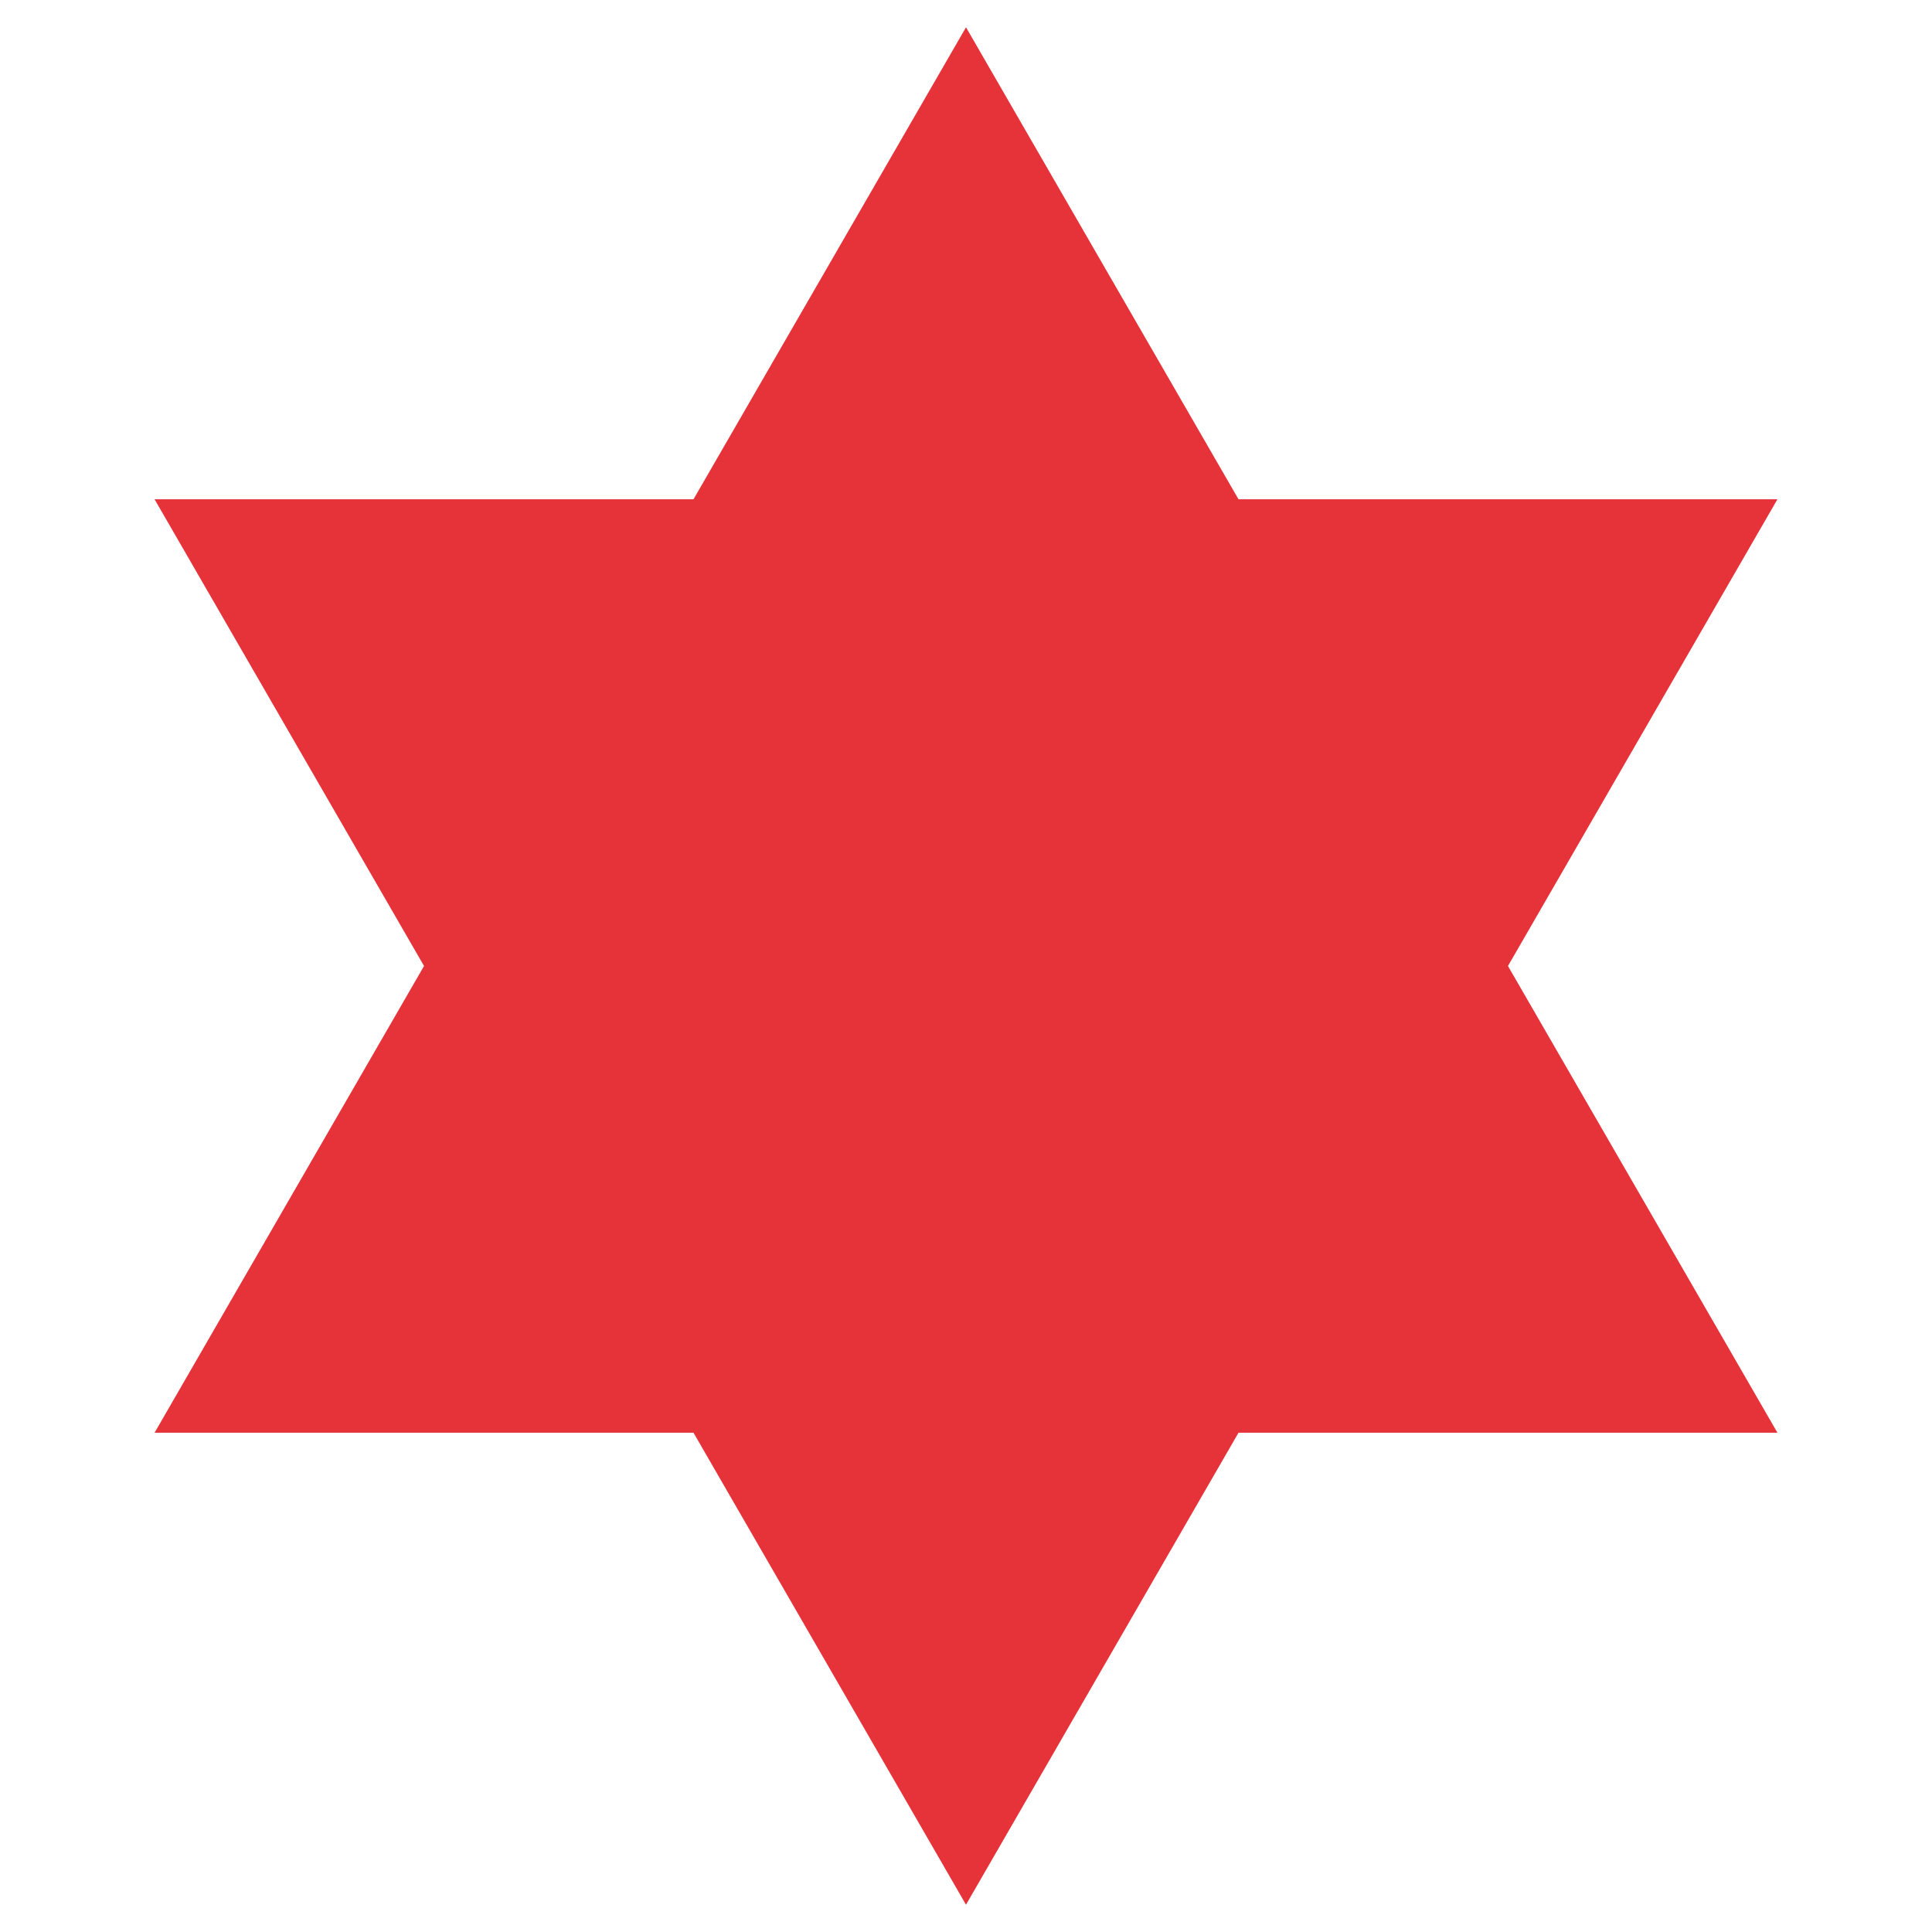
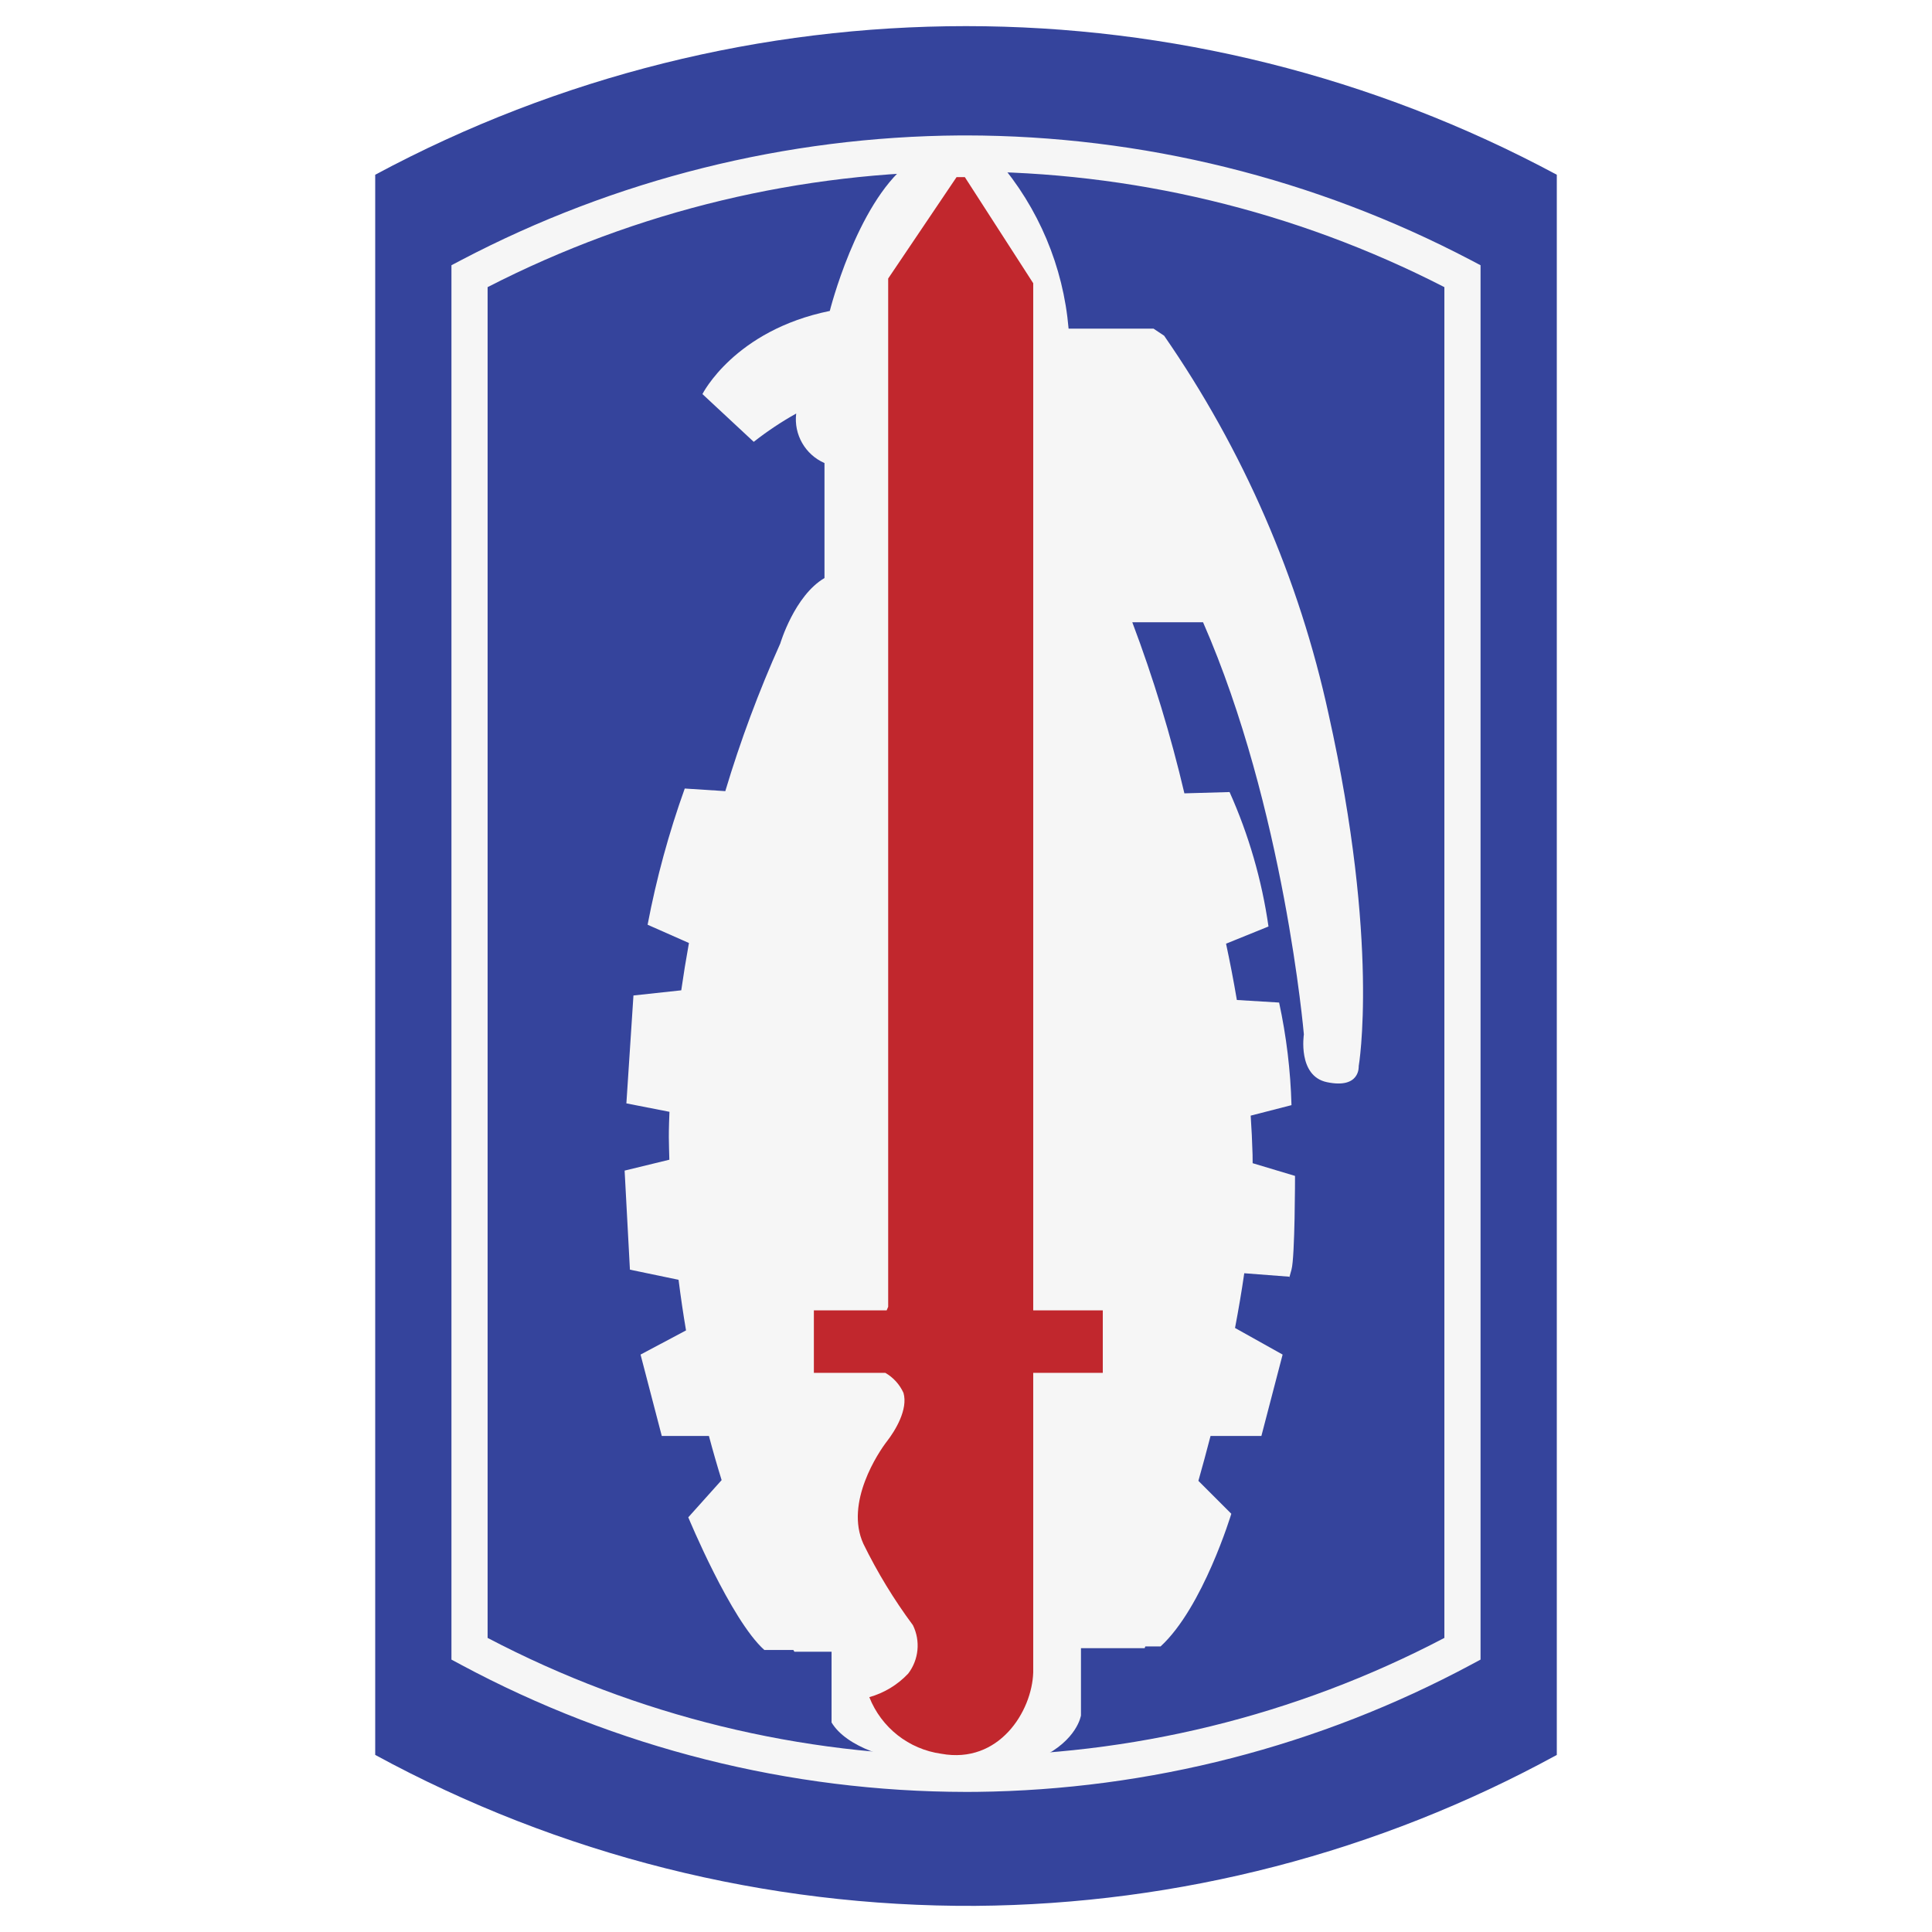
<svg xmlns="http://www.w3.org/2000/svg" width="150" height="150" viewBox="0 0 150 150">
  <defs>
    <style>
      .cls-1 {
-         fill: #e63239;
+         fill: #35449c;
+       }
+ 
+       .cls-2 {
+         fill: #f6f6f6;
+       }
+ 
+       .cls-3 {
+         fill: #c1272d;
      }
    </style>
  </defs>
-   <g id="Layer_6" data-name="Layer 6">
-     <polygon class="cls-1" points="117.078 75 138 38.762 96.156 38.762 75 2.119 53.844 38.762 12 38.762 32.922 75 12 111.238 53.844 111.238 75 147.881 96.156 111.238 138 111.238 117.078 75" />
+   <g id="Layer_3" data-name="Layer 3">
+     <g>
+       <path class="cls-1" d="M120.87,136.252a95.567,95.567,0,0,1-45.137,11.719,96.499,96.499,0,0,1-46.602-11.719V13.567a96.941,96.941,0,0,1,91.739,0Z" />
+       <path class="cls-2" d="M74.998,139.124a83.162,83.162,0,0,1-39.208-9.876l-.74-.397V20.593l.751-.395a84.629,84.629,0,0,1,38.734-9.683c.155-.001.311-.001.465-.001A84.586,84.586,0,0,1,114.198,20.198l.751.395V128.851l-.74.397a83.232,83.232,0,0,1-38.37,9.872C75.558,139.123,75.277,139.124,74.998,139.124ZM37.858,127.167a79.958,79.958,0,0,0,74.283,0V22.293a81.362,81.362,0,0,0-74.283,0Z" />
+       <g>
+         <path class="cls-2" d="M103.153,55.453a82.296,82.296,0,0,0-12.772-29.39l-.824-.549H82.965a22.946,22.946,0,0,0-5.493-13.047L70.468,12.742c-3.983,3.159-6.043,11.399-6.043,11.399-7.416,1.511-9.888,6.455-9.888,6.455l3.983,3.708a25.453,25.453,0,0,1,3.296-2.197,3.713,3.713,0,0,0,2.197,3.845v8.927c-2.335,1.373-3.433,5.081-3.433,5.081a93.985,93.985,0,0,0-4.268,11.464l-3.148-.203a70.06,70.06,0,0,0-2.884,10.575l3.209,1.418q-.347,1.929-.597,3.674l-3.711.401-.549,8.377,3.345.655c-.054,1.257-.049,1.955-.049,1.955.007.596.023,1.18.04,1.764l-3.473.845.412,7.691,3.776.787q.256,2.028.58,3.93l-3.531,1.876,1.648,6.317H55.04c.32,1.201.651,2.348.987,3.43l-2.589,2.888s3.296,7.965,5.905,10.3H61.595c.051.085.083.137.083.137h2.884v5.493c2.335,3.845,13.321,4.12,16.205,2.747,2.884-1.373,3.159-3.296,3.159-3.296v-5.219h4.944l.051-.137h1.185c3.296-3.021,5.493-10.3,5.493-10.3l-2.556-2.556c.317-1.125.634-2.289.944-3.487h3.947l1.648-6.317L95.887,103.103c.271-1.422.514-2.844.717-4.249l3.514.27c.022-.085.065-.243.152-.548.275-.961.275-7.279.275-7.279l-3.29-.987c-.002-.22 0-.444-.006-.661-.028-1.021-.079-2.032-.146-3.031l3.168-.815a43.234,43.234,0,0,0-.961-7.965l-3.28-.199c-.26-1.535-.545-2.999-.84-4.371l3.295-1.336a39.104,39.104,0,0,0-3.021-10.437l-3.508.1a106.913,106.913,0,0,0-4.045-13.284h5.493c6.317,14.42,7.828,31.999,7.828,31.999s-.499,3.227,1.785,3.708c2.609.549,2.472-1.236,2.472-1.236S107.136,73.307,103.153,55.453Z" />
+         <path class="cls-2" d="M100.132,99.126l-.015-.001C100.071,99.308,100.132,99.126,100.132,99.126Z" />
+       </g>
+       <path class="cls-3" d="M85.621,101.735H80.219V21.99l-5.31-8.24h-.641l-5.31,7.874v79.837l-.119.275H63.189v4.853h5.549a3.425,3.425,0,0,1,1.409,1.556c.366,1.282-.641,2.93-1.282,3.754-.641.824-3.296,4.761-1.831,7.965A40.404,40.404,0,0,0,70.88,126.181a3.59,3.59,0,0,1-.366,3.754,6.592,6.592,0,0,1-3.021,1.831,7.043,7.043,0,0,0,5.585,4.395c4.486.824,7.05-3.296,7.141-6.317V106.588h5.402Z" />
+     </g>
  </g>
</svg>
